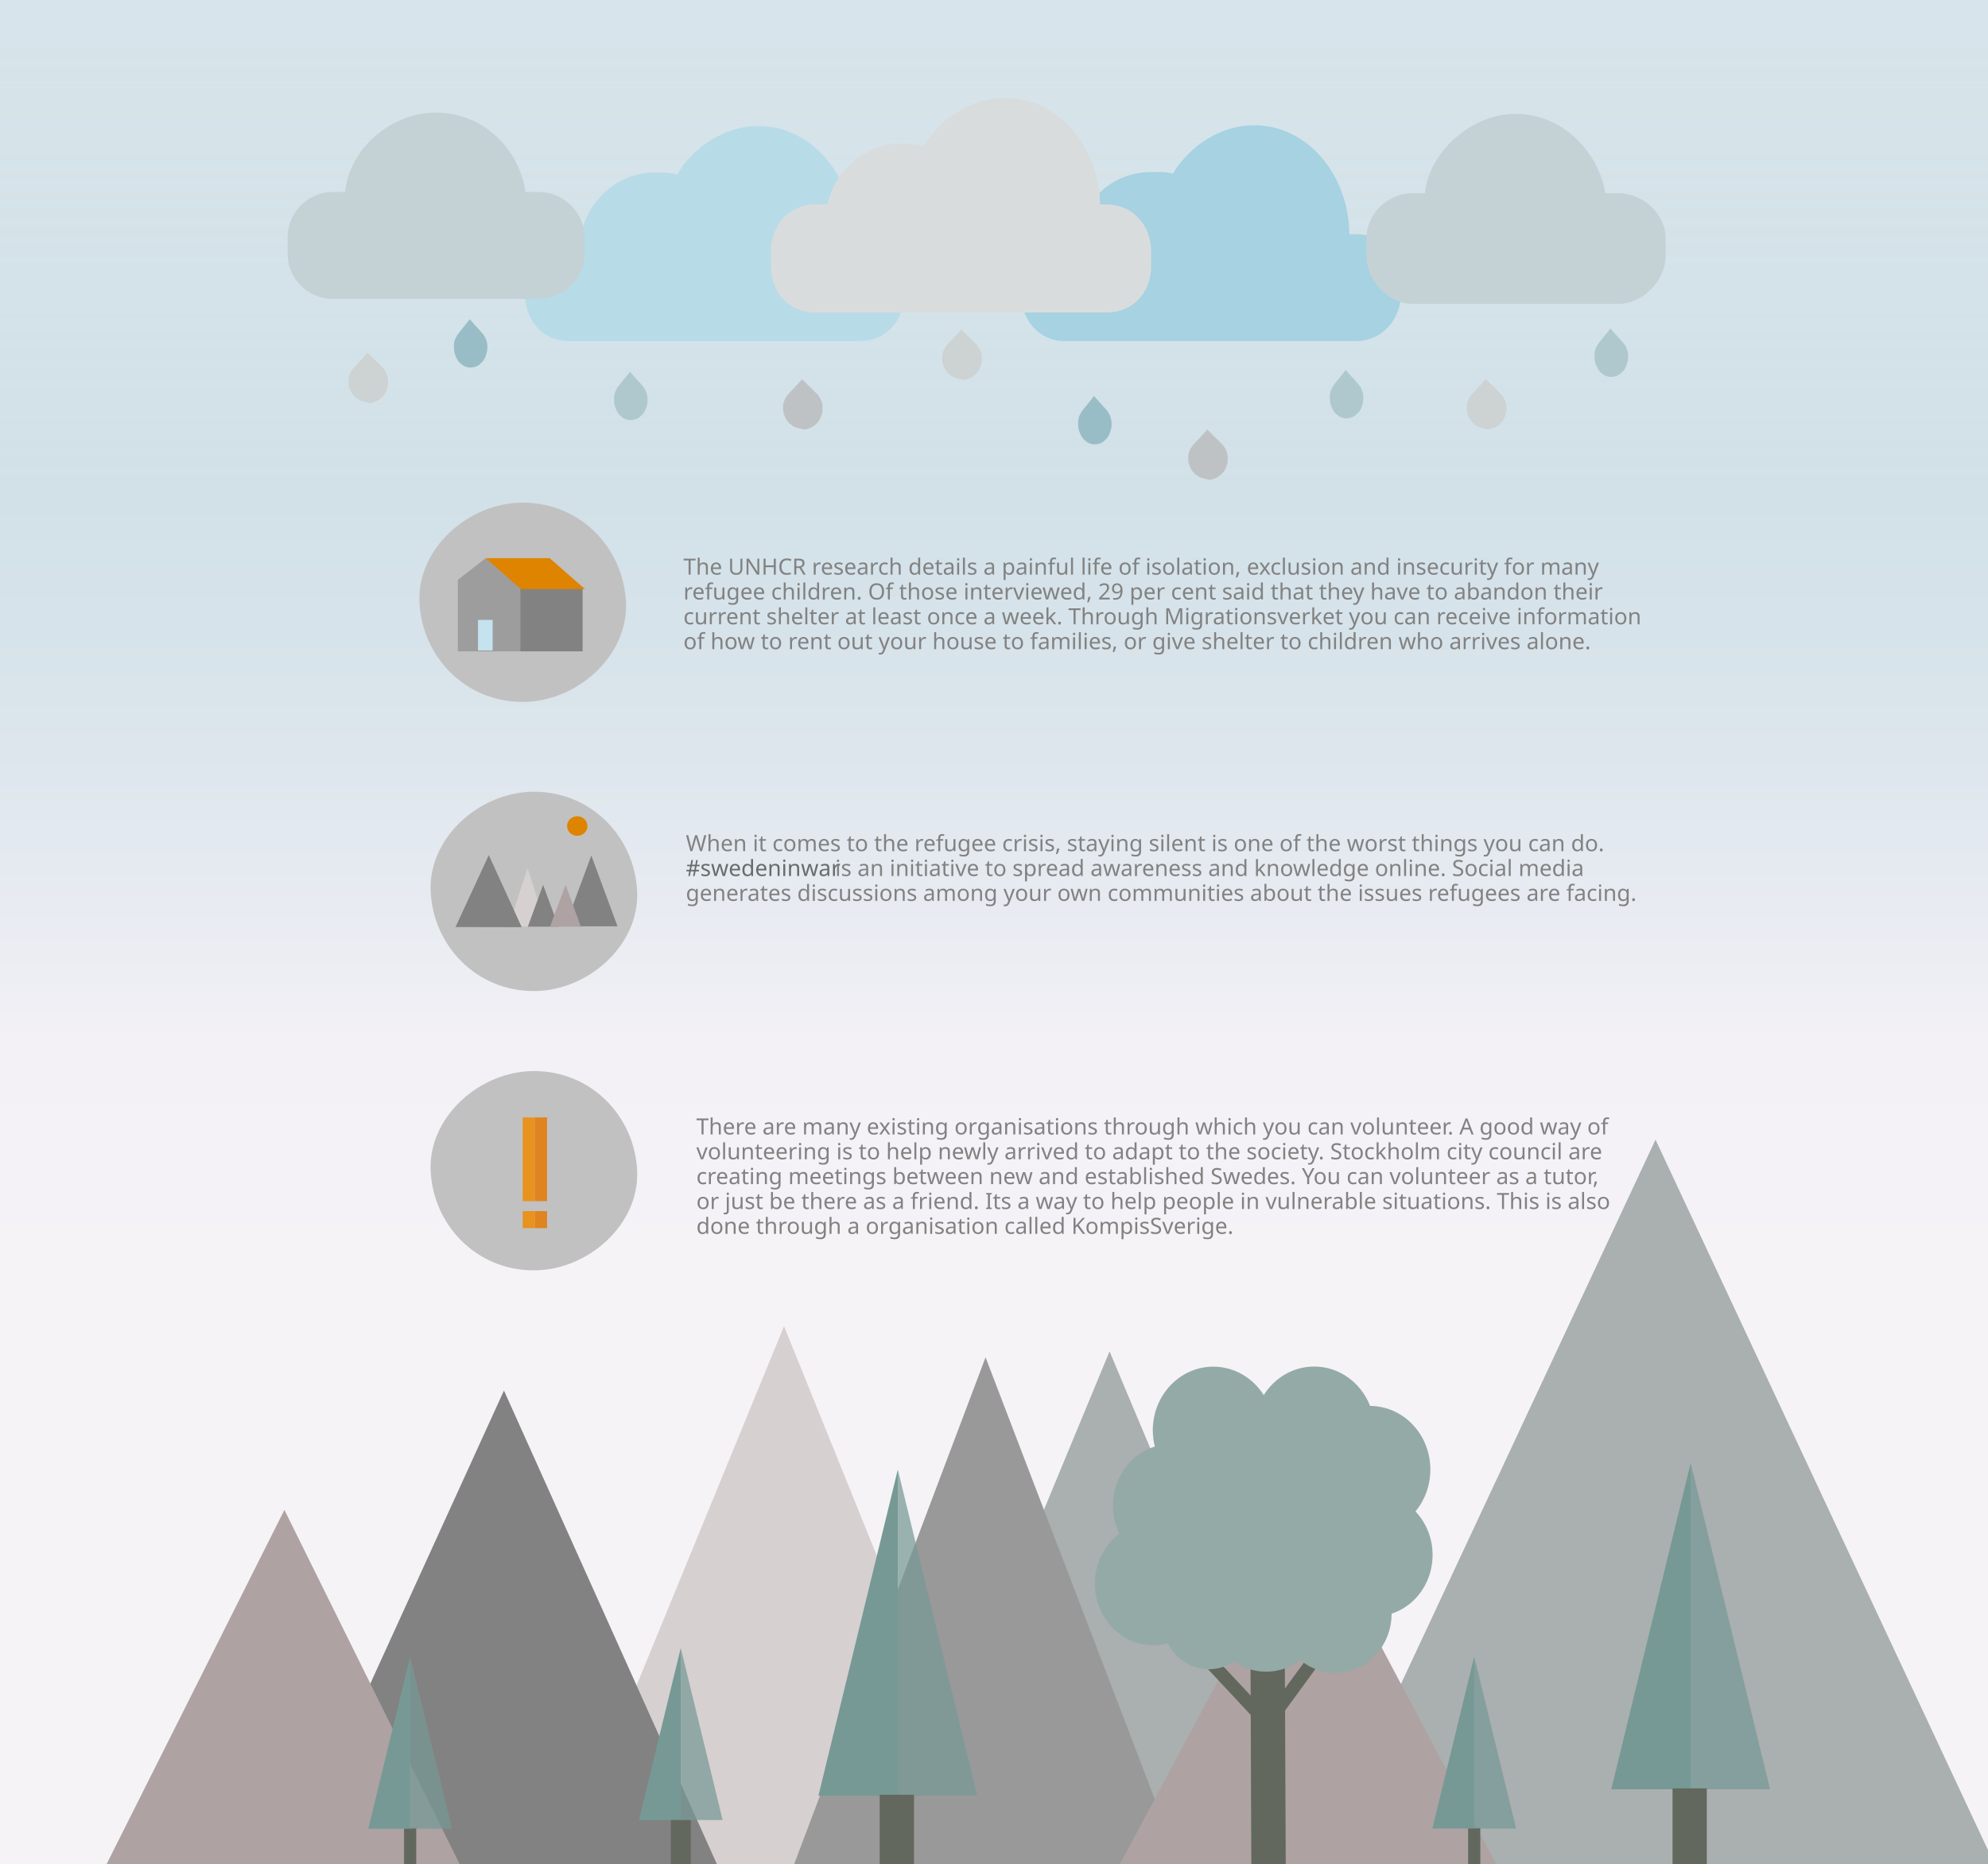
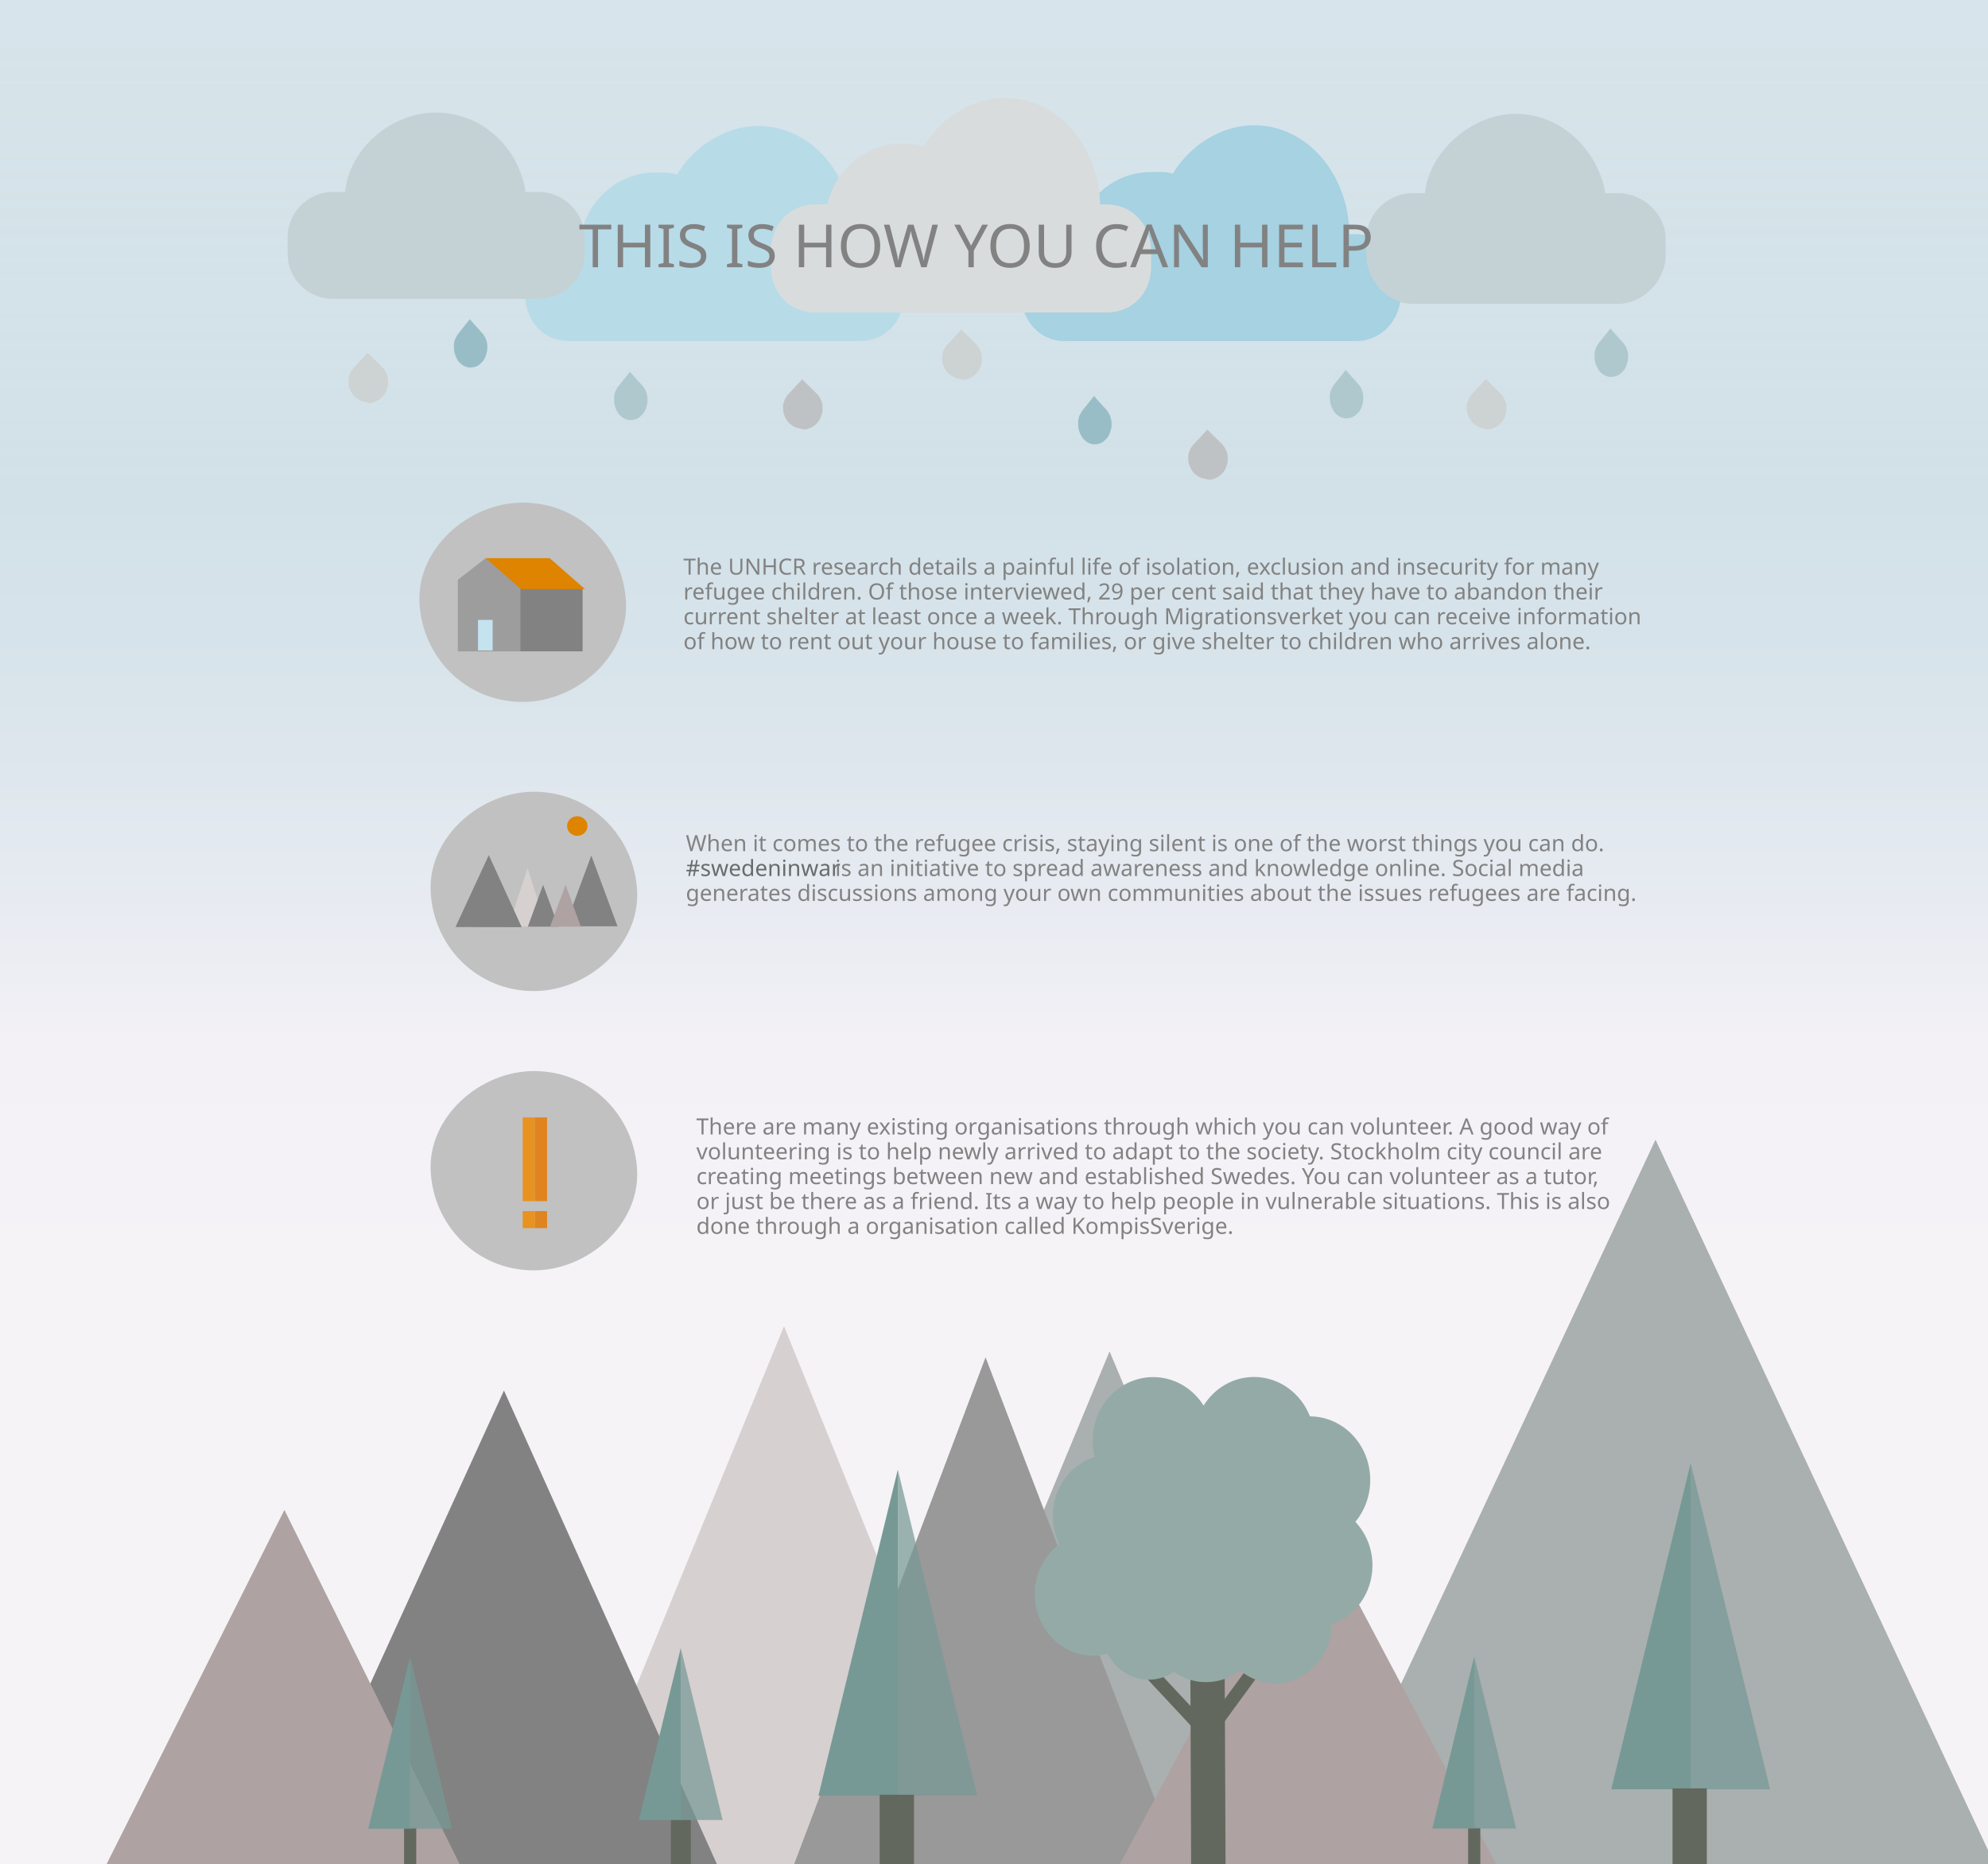
<svg xmlns="http://www.w3.org/2000/svg" version="1.1" x="0px" y="0px" viewBox="0 0 1600 1500" style="enable-background:new 0 0 1600 1500;" xml:space="preserve">
  <style type="text/css">
	.st0{fill:url(#SVGID_1_);}
	.st1{fill:none;}
	.st2{fill:#828282;}
	.st3{font-family:'Lato-Regular';}
	.st4{font-size:18px;}
	.st5{fill:#666D6C;}
	.st6{fill:#AAAFAF;}
	.st7{fill:#D6D0D0;}
	.st8{fill:#999999;}
	.st9{fill:#AEA2A2;}
	.st10{fill:#62685D;}
	.st11{fill:#769995;}
	.st12{opacity:0.72;fill:#769995;enable-background:new    ;}
	.st13{fill:#94AAA6;}
	.st14{fill:#C1C1C1;}
	.st15{opacity:0.57;fill:#828282;enable-background:new    ;}
	.st16{fill:#DE8400;}
	.st17{fill:#C5E2EF;}
	.st18{fill:#E8921F;}
	.st19{fill:#E08420;}
	.st20{fill:#A6D2E2;}
	.st21{fill:#B8DBE8;}
	.st22{fill:#C4D2D6;}
	.st23{fill:#BFC2C4;}
	.st24{fill:#CDD2D3;}
	.st25{fill:#AEC8CE;}
	.st26{fill:#99BDC6;}
	.st27{fill:#D9DCDD;}
+ 	.st28{font-size:48px;}
</style>
  <g id="Layer_1">
    <linearGradient id="SVGID_1_" gradientUnits="userSpaceOnUse" x1="800" y1="-2.206" x2="800" y2="1502" gradientTransform="matrix(1 0 0 -1 0 1502)">
      <stop offset="0.313" style="stop-color:#F5F3F6" />
      <stop offset="0.442" style="stop-color:#F3F1F6" />
      <stop offset="0.489" style="stop-color:#EBEDF3" />
      <stop offset="0.631" style="stop-color:#D9E4EB" />
      <stop offset="0.732" style="stop-color:#D2E1E8" />
      <stop offset="0.974" style="stop-color:#D2E1E8;stop-opacity:0.9" />
    </linearGradient>
    <rect class="st0" width="1600" height="1504.2" />
  </g>
  <g id="text">
    <rect x="550" y="449.2" class="st1" width="729.4" height="115.7" />
    <text transform="matrix(1 0 0 1 550.0146 462.4586)">
      <tspan x="0" y="0" class="st2 st3 st4">The UNHCR research details a painful life of isolation, exclusion and insecurity for many </tspan>
      <tspan x="0" y="20" class="st2 st3 st4">refugee children. Of those interviewed, 29 per cent said that they have to abandon their </tspan>
      <tspan x="0" y="40" class="st2 st3 st4">current shelter at least once a week. Through Migrationsverket you can receive information </tspan>
      <tspan x="0" y="60" class="st2 st3 st4">of how to rent out your house to families, or give shelter to children who arrives alone. </tspan>
    </text>
    <rect x="560.4" y="899.7" class="st1" width="694.1" height="187.2" />
    <text transform="matrix(1 0 0 1 560.4233 913.0121)">
      <tspan x="0" y="0" class="st2 st3 st4">There are many existing organisations through which you can volunteer. A good way of </tspan>
      <tspan x="0" y="20" class="st2 st3 st4">volunteering is to help newly arrived to adapt to the society. Stockholm city council are </tspan>
      <tspan x="0" y="40" class="st2 st3 st4">creating meetings between new and established Swedes. You can volunteer as a tutor, </tspan>
      <tspan x="0" y="60" class="st2 st3 st4">or just be there as a friend. Its a way to help people in vulnerable situations. This is also </tspan>
      <tspan x="0" y="80" class="st2 st3 st4">done through a organisation called KompisSverige. </tspan>
    </text>
    <rect x="552" y="671.7" class="st1" width="711.5" height="147.6" />
    <text transform="matrix(1 0 0 1 551.9712 685.0181)">
      <tspan x="0" y="0" class="st2 st3 st4">When it comes to the refugee crisis, staying silent is one of the worst things you can do. </tspan>
      <tspan x="0" y="20" class="st5 st3 st4">#swedeninwar</tspan>
      <tspan x="115.5" y="20" class="st2 st3 st4"> is an initiative to spread awareness and knowledge online. Social media </tspan>
      <tspan x="0" y="40" class="st2 st3 st4">generates discussions among your own communities about the issues refugees are facing. </tspan>
    </text>
  </g>
  <g id="mountains">
    <polygon class="st6" points="1066.4,1500.1 721.7,1501.1 893,1087.6  " />
    <polygon class="st7" points="808.1,1505.4 451.6,1504.4 631,1067.3  " />
    <polygon class="st2" points="579.6,1506.1 229.6,1505.1 405.6,1119.1  " />
    <polygon class="st8" points="951,1504.4 637.3,1505.2 793.2,1092.4  " />
    <polygon class="st6" points="1607.4,1504.8 1057.6,1504.8 1332.4,917.2  " />
    <polygon class="st9" points="1206.8,1505.2 899.1,1504.3 1053.8,1215.8  " />
    <polygon class="st9" points="372.1,1504.6 84,1503.8 228.9,1215.2  " />
  </g>
  <g id="trees">
    <rect x="1181.6" y="1471.2" class="st10" width="9.8" height="29.8" />
-     <polygon class="st10" points="1088.1,1285.3 1096.2,1291.9 1027.5,1385.9 1019.3,1379.2  " />
-     <polygon class="st10" points="929.1,1297.1 936.4,1289.5 1015.4,1374.1 1008,1381.7  " />
+     <polygon class="st10" points="1039.7,1293.7 1047.8,1300.3 979.1,1394.3 970.9,1387.6  " />
+     <polygon class="st10" points="880.7,1305.5 888,1297.9 967,1382.5 959.6,1390.1  " />
    <polygon class="st11" points="1360.7,1440 1296.8,1440 1360.7,1177.5  " />
    <polygon class="st12" points="1360.7,1440 1424.6,1440 1360.7,1177.5  " />
    <rect x="1346.1" y="1439.3" class="st10" width="27.6" height="61.7" />
-     <polygon class="st10" points="1034.8,1500.8 1007.1,1501 1006.2,1277.3 1033.8,1277.2  " />
+     <polygon class="st10" points="986.4,1509.1 958.7,1509.3 957.8,1285.6 985.4,1285.5  " />
    <polygon class="st11" points="1186.5,1471.6 1152.8,1471.6 1186.5,1333.2  " />
    <polygon class="st12" points="1186.5,1471.6 1220.2,1471.6 1186.5,1333.2  " />
-     <path class="st13" d="M1153,1251.4c0-13.7-5.3-26-13.8-35c7.5-9,12-20.8,12-33.7c0-28.2-21.7-51.1-48.5-51.2   c-7.3-18.6-24.7-31.7-45-31.7c-17,0-31.9,9.1-40.6,23c-8.7-13.8-23.6-22.9-40.6-22.9c-26.9,0-48.7,22.9-48.7,51.2   c0,4.5,0.6,8.9,1.6,13.1c-19.5,6.1-33.7,25-33.7,47.5c0,8.1,1.9,15.8,5.2,22.6c-11.9,9-19.7,23.7-19.7,40.3   c0,27.4,21.1,49.5,47.1,49.5c4,0,7.8-0.5,11.5-1.5c6.4,12.4,18.9,20.8,33.2,20.8c7.4,0,14.3-2.3,20.2-6.2   c7.4,5.1,16.2,8.2,25.8,8.2c10.3,0,19.8-3.5,27.5-9.4c7.7,6.5,17.5,10.3,28.2,10.3c25,0,45.3-21.3,45.3-47.6   C1139.1,1292.5,1153,1273.7,1153,1251.4z" />
+     <path class="st13" d="M1104.6,1259.8c0-13.7-5.3-26-13.8-35c7.5-9,12-20.8,12-33.7c0-28.2-21.7-51.1-48.5-51.2   c-7.3-18.6-24.7-31.7-45-31.7c-17,0-31.9,9.1-40.6,23c-8.7-13.8-23.6-22.9-40.6-22.9c-26.9,0-48.7,22.9-48.7,51.2   c0,4.5,0.6,8.9,1.6,13.1c-19.5,6.1-33.7,25-33.7,47.5c0,8.1,1.9,15.8,5.2,22.6c-11.9,9-19.7,23.7-19.7,40.3   c0,27.4,21.1,49.5,47.1,49.5c4,0,7.8-0.5,11.5-1.5c6.4,12.4,18.9,20.8,33.2,20.8c7.4,0,14.3-2.3,20.2-6.2   c7.4,5.1,16.2,8.2,25.8,8.2c10.3,0,19.8-3.5,27.5-9.4c7.7,6.5,17.5,10.3,28.2,10.3c25,0,45.3-21.3,45.3-47.6   C1090.7,1300.9,1104.6,1282.1,1104.6,1259.8z" />
    <polygon class="st11" points="722.6,1445.2 658.7,1445.2 722.6,1182.7  " />
    <polygon class="st12" points="722.6,1445.2 786.5,1445.2 722.6,1182.7  " />
    <rect x="708" y="1444.4" class="st10" width="27.6" height="56.6" />
    <polygon class="st11" points="547.9,1464.8 514.2,1464.8 547.9,1326.3  " />
    <polygon class="st12" points="547.9,1464.8 581.6,1464.8 547.9,1326.3  " />
    <rect x="540" y="1464.8" class="st10" width="16" height="36.2" />
    <rect x="325.2" y="1471.2" class="st10" width="9.8" height="29.8" />
    <polygon class="st11" points="330.1,1471.8 296.4,1471.8 330.1,1333.4  " />
    <polygon class="st12" points="330.1,1471.8 363.8,1471.8 330.1,1333.4  " />
  </g>
  <g id="dots">
-     <g>
-       <path class="st14" d="M503.8,484.7c-2-43.5-36.5-80.2-83.1-80.2c-43.5,0-85.1,36.9-83.1,80.2c2,43.5,36.5,80.2,83.1,80.2    C464.1,564.9,505.8,528,503.8,484.7z" />
-       <polygon class="st15" points="418.7,524.2 368.5,524.2 368.5,466.6 390.9,449.2 418.7,466.6   " />
-       <rect x="418.7" y="473.5" class="st2" width="50.2" height="50.7" />
-       <polygon class="st16" points="390.9,449.2 442.4,449.2 470.8,474.1 419.2,474.1   " />
-       <rect x="384.7" y="498.9" class="st17" width="11.8" height="24.6" />
-     </g>
+     <path class="st14" d="M503.8,484.7c-2-43.5-36.5-80.2-83.1-80.2c-43.5,0-85.1,36.9-83.1,80.2c2,43.5,36.5,80.2,83.1,80.2   C464.1,564.9,505.8,528,503.8,484.7z" />
+     <polygon class="st15" points="418.7,524.2 368.5,524.2 368.5,466.6 390.9,449.2 418.7,466.6  " />
+     <rect x="418.7" y="473.5" class="st2" width="50.2" height="50.7" />
+     <polygon class="st16" points="390.9,449.2 442.4,449.2 470.8,474.1 419.2,474.1  " />
+     <rect x="384.7" y="498.9" class="st17" width="11.8" height="24.6" />
    <path class="st14" d="M512.8,942.2c-2-43.5-36.5-80.2-83.1-80.2c-43.5,0-85.1,36.9-83.1,80.2c2,43.5,36.5,80.2,83.1,80.2   C473.1,1022.4,514.8,985.5,512.8,942.2z" />
    <rect x="420.7" y="899.3" class="st18" width="9.8" height="67.4" />
    <rect x="430.5" y="899.3" class="st19" width="9.8" height="67.4" />
    <rect x="430.5" y="974.7" class="st19" width="9.8" height="13.7" />
    <rect x="420.7" y="974.7" class="st18" width="9.8" height="13.7" />
    <g>
      <path class="st14" d="M512.8,717.4c-2-43.5-36.5-80.2-83.1-80.2c-43.5,0-85.1,36.9-83.1,80.2c2,43.5,36.5,80.2,83.1,80.2    C473.1,797.6,514.8,760.7,512.8,717.4z" />
      <ellipse class="st16" cx="464.6" cy="664.8" rx="8.2" ry="7.9" />
      <polygon class="st7" points="439.8,745.8 409.2,745.7 424.6,698.7   " />
      <polygon class="st2" points="419.9,746.2 366.6,746.1 393.4,688.2   " />
      <polygon class="st2" points="449.5,745.8 424.8,745.8 437.1,712.1   " />
      <polygon class="st2" points="497,745.5 454.8,745.5 475.9,688.5   " />
      <polygon class="st9" points="467.5,745.8 442.7,745.7 455.2,712.1   " />
    </g>
  </g>
  <g id="clouds_1_">
    <path class="st20" d="M1091.3,188.5h-5.4c0,0,0-3.2,0-3.7c-1.9-44.9-33.7-84-76.7-84c-25.9,0-51.2,15.6-65.3,39   c-5.6-1.9-11.6-1.3-17.9-1.3c-26.6,0-52.2,18-59.4,50h-9.8c-20.3,0-35.2,13.5-35.2,35.4v11.8c0,21.9,14.9,38.8,35.2,38.8h234.6   c20.3,0,36.2-16.9,36.2-38.8v-11.8C1127.5,202,1111.5,188.5,1091.3,188.5z" />
    <path class="st21" d="M692.2,188.5h-5.4c0,0,0-2.8,0-3.3c-1.9-44.9-33.7-83.8-76.7-83.8c-25.9,0-51.2,15.7-65.3,39.1   c-5.6-1.9-11.6-1.7-17.9-1.7c-26.6,0-52.2,18.7-59.4,49.7h-9.8c-20.3,0-35.1,14.4-35.1,36.3v11.8c0,21.9,14.9,37.9,35.1,37.9h234.6   c20.3,0,35.3-16,35.3-37.9v-11.8C727.5,202.9,712.4,188.5,692.2,188.5z" />
    <path class="st22" d="M433.5,154.5H423c-5.3-35-34.2-63.9-72.3-63.9c-35.6,0-69.7,28.9-72.9,63.9h-9.9c-20.3,0-36.4,16.6-36.4,36.6   v13.1c0,19.9,16.1,36.3,36.4,36.3h165.6c20.3,0,37-16.4,37-36.3v-13.1C470.5,171.1,453.7,154.5,433.5,154.5z" />
    <path class="st23" d="M972.6,386.1c0.7,0,0.2,0,1.5,0c1.4-0.2,3.4-0.9,3.9-1.1s1.7-0.8,1.7-0.8s0.4-0.3,1.1-0.7   c0.7-0.5,1.4-1.1,1.4-1.1l0.8-0.7c0,0,0.9-0.8,1.1-1.1s1.2-1.6,1.2-1.6c0.5-0.6,1.4-2.7,1.4-2.7l0.3-0.9c0.4-1,0.7-2.1,0.7-2.1   l0.3-1.5l0.1-1.6v-2.5c-0.1-1.4-0.3-2.7-0.3-2.7l-0.3-0.9c0,0-0.4-1.2-0.6-1.6c-0.2-0.4-0.9-1.8-0.9-1.8s-1.2-1.6-1.2-1.8   c-0.1-0.2-1.2-1.4-1.2-1.4l-3-3l-4.7-4.6l-4.1-4.1v-0.1l-0.1,0.1l-0.1-0.1v0.1l-3.9,4.3l-4.5,4.8l-2.9,3.1c0,0-1,1.2-1.1,1.4   c-0.1,0.2-1.1,1.8-1.1,1.8s-0.7,1.4-0.8,1.8c-0.1,0.4-0.5,1.6-0.5,1.6l-0.3,0.9c0,0-0.2,1.3-0.2,2.7l0.1,2.5l0.2,1.6l0.4,1.5   c0,0,0.3,1,0.8,2l0.3,0.8c0,0,1.1,2,1.6,2.6c0,0,1,1.2,1.2,1.5s1.2,1,1.2,1l0.8,0.6c0,0,0.7,0.6,1.4,1c0.7,0.4,1.1,0.7,1.1,0.7   s1.2,0.5,1.7,0.7s4,0.9,4,0.9" />
    <path class="st24" d="M296.8,324.3c0.7,0,0.2,0,1.5,0c1.4-0.2,3.4-0.9,3.9-1.1s1.7-0.8,1.7-0.8s0.4-0.3,1.1-0.7s1.4-1.1,1.4-1.1   l0.8-0.7c0,0,0.9-0.8,1.1-1.1c0.2-0.3,1.2-1.6,1.2-1.6c0.5-0.6,1.4-2.7,1.4-2.7l0.3-0.9c0.4-1,0.7-2.1,0.7-2.1l0.3-1.5l0.1-1.6   v-2.5c-0.1-1.4-0.3-2.7-0.3-2.7l-0.3-0.9c0,0-0.4-1.2-0.6-1.6c-0.2-0.4-0.9-1.8-0.9-1.8s-1.2-1.6-1.2-1.8c0-0.2-1.2-1.4-1.2-1.4   l-3-3l-4.7-4.6L296,284v-0.1l-0.1,0.1l-0.1-0.1v0.1l-3.9,4.3l-4.5,4.8l-2.9,3.1c0,0-1,1.2-1.1,1.4c-0.1,0.2-1.1,1.8-1.1,1.8   s-0.7,1.4-0.8,1.8c-0.1,0.4-0.5,1.6-0.5,1.6l-0.3,0.9c0,0-0.2,1.3-0.2,2.7l0.1,2.5l0.2,1.6l0.4,1.5c0,0,0.3,1,0.8,2l0.3,0.8   c0,0,1.1,2,1.6,2.6c0,0,1,1.2,1.2,1.5c0.2,0.3,1.2,1,1.2,1l0.8,0.6c0,0,0.7,0.6,1.4,1c0.7,0.4,1.1,0.7,1.1,0.7s1.2,0.5,1.7,0.7   s4,0.9,4,0.9" />
    <path class="st25" d="M508.1,338c0.6,0,0.1,0,1.3,0c1.2-0.2,2.9-0.8,3.3-1s1.4-0.8,1.4-0.8s0.4-0.2,0.9-0.7c0.6-0.5,1.1-1,1.1-1   l0.7-0.7c0,0,0.8-0.7,0.9-1c0.2-0.3,1-1.5,1-1.5c0.4-0.6,1.2-2.6,1.2-2.6l0.2-0.8c0.3-1,0.6-2,0.6-2l0.3-1.5l0.1-1.6v-2.4   c-0.1-1.3-0.3-2.6-0.3-2.6l-0.3-0.9c0,0-0.4-1.2-0.5-1.6c-0.1-0.4-0.8-1.7-0.8-1.7s-1-1.5-1-1.7c-0.1-0.2-1-1.3-1-1.3l-2.6-2.9   l-4-4.4l-3.5-4v-0.1l-0.1,0.1l-0.1-0.1v0.1l-3.3,4.2l-3.7,4.6l-2.4,3c0,0-0.9,1.2-0.9,1.4c0,0.2-1,1.8-1,1.8s-0.6,1.3-0.7,1.7   c-0.1,0.4-0.4,1.6-0.4,1.6l-0.2,0.9c0,0-0.1,1.3-0.1,2.6l0.1,2.4l0.2,1.6l0.3,1.5c0,0,0.3,1,0.7,2l0.3,0.8c0,0,0.9,1.9,1.3,2.5   c0,0,0.8,1.2,1,1.5s1,1,1,1l0.7,0.6c0,0,0.6,0.5,1.2,1c0.6,0.4,0.9,0.6,0.9,0.6s1,0.5,1.4,0.7s3.3,0.9,3.3,0.9" />
    <path class="st26" d="M379.2,295.7c0.6,0,0.1,0,1.3,0c1.2-0.2,2.9-0.8,3.3-1c0.4-0.2,1.4-0.8,1.4-0.8s0.4-0.2,0.9-0.7   c0.6-0.5,1.1-1,1.1-1l0.7-0.7c0,0,0.8-0.7,0.9-1c0.2-0.3,1-1.5,1-1.5c0.4-0.6,1.2-2.6,1.2-2.6l0.2-0.8c0.3-1,0.6-2,0.6-2l0.3-1.5   l0.1-1.6v-2.4c-0.1-1.3-0.3-2.6-0.3-2.6l-0.3-0.9c0,0-0.4-1.2-0.5-1.6c-0.1-0.4-0.8-1.7-0.8-1.7s-1-1.5-1-1.7c-0.1-0.2-1-1.3-1-1.3   l-2.6-2.9l-4-4.4l-3.5-4v-0.1l-0.1,0.1l-0.1-0.1v0.1l-3.3,4.2l-3.7,4.6l-2.4,3c0,0-0.9,1.2-0.9,1.4c0,0.2-1,1.8-1,1.8   s-0.6,1.3-0.7,1.7c-0.1,0.4-0.4,1.6-0.4,1.6l-0.2,0.9c0,0-0.1,1.3-0.1,2.6l0.1,2.4l0.2,1.6l0.3,1.5c0,0,0.3,1,0.7,2l0.3,0.8   c0,0,0.9,1.9,1.3,2.5c0,0,0.8,1.2,1,1.5c0.2,0.3,1,1,1,1l0.7,0.6c0,0,0.6,0.5,1.2,1c0.6,0.4,0.9,0.6,0.9,0.6s1,0.5,1.4,0.7   c0.4,0.2,3.3,0.9,3.3,0.9" />
    <path class="st25" d="M1084.1,336.6c0.6,0,0.1,0,1.3,0c1.2-0.2,2.9-0.8,3.3-1c0.4-0.2,1.4-0.8,1.4-0.8s0.4-0.2,0.9-0.7s1.1-1,1.1-1   l0.7-0.7c0,0,0.8-0.7,1-1c0.2-0.3,1-1.5,1-1.5c0.4-0.6,1.2-2.6,1.2-2.6l0.2-0.8c0.3-1,0.6-2,0.6-2l0.3-1.5l0.1-1.6V319   c-0.1-1.3-0.3-2.6-0.3-2.6l-0.3-0.9c0,0-0.4-1.2-0.5-1.6s-0.8-1.7-0.8-1.7s-1-1.5-1-1.7c-0.1-0.2-1-1.3-1-1.3l-2.6-2.9l-4-4.4   l-3.5-4v-0.1l-0.1,0.1l-0.1-0.1v0.1l-3.3,4.2l-3.7,4.6l-2.4,3c0,0-0.9,1.2-0.9,1.4s-1,1.8-1,1.8s-0.6,1.3-0.7,1.7   c-0.1,0.4-0.4,1.6-0.4,1.6l-0.2,0.9c0,0-0.1,1.3-0.1,2.6l0.1,2.4l0.2,1.6l0.3,1.5c0,0,0.3,1,0.7,2l0.3,0.8c0,0,0.9,1.9,1.3,2.5   c0,0,0.8,1.2,1,1.5c0.2,0.3,1,1,1,1l0.7,0.6c0,0,0.6,0.5,1.2,1c0.6,0.4,0.9,0.6,0.9,0.6s1,0.5,1.4,0.7s3.3,0.9,3.3,0.9" />
    <path class="st22" d="M1302.5,155.5H1292c-5.3-33-34.2-63.9-72.3-63.9c-35.6,0-69.7,30.9-72.9,63.9h-9.9   c-20.3,0-37.3,16.9-37.3,36.9v13.1c0,19.9,17,39,37.3,39h165.6c20.3,0,38.1-19.1,38.1-39v-13.1   C1340.6,172.4,1322.7,155.5,1302.5,155.5z" />
    <path class="st24" d="M774.7,305.6c0.7,0,0.2,0,1.5,0c1.4-0.2,3.4-0.9,3.9-1.1c0.5-0.2,1.7-0.8,1.7-0.8s0.4-0.3,1.1-0.7   c0.7-0.5,1.4-1.1,1.4-1.1l0.8-0.7c0,0,0.9-0.8,1.1-1.1c0.2-0.3,1.2-1.6,1.2-1.6c0.5-0.6,1.4-2.7,1.4-2.7l0.3-0.9   c0.4-1,0.7-2.1,0.7-2.1l0.3-1.5l0.1-1.6v-2.5c-0.1-1.4-0.3-2.7-0.3-2.7l-0.4-0.9c0,0-0.4-1.2-0.6-1.6c-0.2-0.4-0.9-1.8-0.9-1.8   s-1.2-1.6-1.2-1.8c-0.1-0.2-1.2-1.4-1.2-1.4l-3-3l-4.7-4.6l-4.1-4.1v-0.1l-0.1,0.1l-0.1-0.1v0.1l-3.9,4.3l-4.5,4.8l-2.9,3.1   c0,0-1,1.2-1.1,1.4c-0.1,0.2-1.1,1.8-1.1,1.8s-0.7,1.4-0.8,1.8c-0.1,0.4-0.5,1.6-0.5,1.6l-0.3,0.9c0,0-0.2,1.3-0.2,2.7l0.1,2.5   l0.2,1.6l0.4,1.5c0,0,0.3,1,0.8,2l0.3,0.8c0,0,1.1,2,1.6,2.6c0,0,1,1.2,1.2,1.5c0.2,0.3,1.2,1,1.2,1l0.8,0.6c0,0,0.7,0.6,1.4,1   s1.1,0.7,1.1,0.7s1.2,0.5,1.7,0.7c0.5,0.2,4,0.9,4,0.9" />
    <path class="st26" d="M881.6,357.5c0.6,0,0.1,0,1.3,0c1.2-0.2,2.9-0.8,3.3-1s1.4-0.8,1.4-0.8s0.4-0.2,0.9-0.7c0.6-0.5,1.1-1,1.1-1   l0.7-0.7c0,0,0.8-0.7,0.9-1c0.2-0.3,1-1.5,1-1.5c0.4-0.6,1.2-2.6,1.2-2.6l0.2-0.8c0.3-1,0.6-2,0.6-2l0.3-1.5l0.1-1.6v-2.4   c-0.1-1.3-0.3-2.6-0.3-2.6l-0.3-0.9c0,0-0.4-1.2-0.5-1.6c-0.1-0.4-0.8-1.7-0.8-1.7s-1-1.5-1-1.7c-0.1-0.2-1-1.3-1-1.3l-2.6-2.9   l-4-4.4l-3.5-4v-0.1l-0.1,0.1l-0.1-0.1v0.1l-3.3,4.2l-3.7,4.6l-2.4,3c0,0-0.9,1.2-0.9,1.4c0,0.2-1,1.8-1,1.8s-0.6,1.3-0.7,1.7   s-0.4,1.6-0.4,1.6l-0.2,0.9c0,0-0.1,1.3-0.1,2.6l0.1,2.4l0.2,1.6l0.3,1.5c0,0,0.3,1,0.7,2l0.3,0.8c0,0,0.9,1.9,1.3,2.5   c0,0,0.8,1.2,1,1.5c0.2,0.3,1,1,1,1l0.7,0.6c0,0,0.6,0.5,1.2,1s0.9,0.6,0.9,0.6s1,0.5,1.4,0.7s3.3,0.9,3.3,0.9" />
    <path class="st23" d="M646.5,345.6c0.7,0,0.2,0,1.5,0c1.4-0.2,3.4-0.9,3.9-1.1s1.7-0.8,1.7-0.8s0.4-0.3,1.1-0.7s1.4-1.1,1.4-1.1   l0.8-0.7c0,0,0.9-0.8,1.1-1.1c0.2-0.3,1.2-1.6,1.2-1.6c0.5-0.6,1.4-2.7,1.4-2.7l0.3-0.9c0.4-1,0.7-2.1,0.7-2.1l0.3-1.5l0.1-1.6   v-2.5c-0.1-1.4-0.3-2.7-0.3-2.7l-0.3-0.9c0,0-0.4-1.2-0.6-1.6s-0.9-1.8-0.9-1.8s-1.2-1.6-1.2-1.8c0-0.2-1.2-1.4-1.2-1.4l-3-3   l-4.7-4.6l-4.1-4.1v-0.1l-0.1,0.1l-0.1-0.1v0.1l-3.9,4.3l-4.5,4.8l-2.9,3.1c0,0-1,1.2-1.1,1.4c-0.1,0.2-1.1,1.8-1.1,1.8   s-0.7,1.4-0.8,1.8s-0.5,1.6-0.5,1.6l-0.3,0.9c0,0-0.2,1.3-0.2,2.7l0.1,2.5l0.2,1.6l0.4,1.5c0,0,0.3,1,0.8,2l0.3,0.8   c0,0,1.1,2,1.6,2.6c0,0,1,1.2,1.2,1.5s1.2,1,1.2,1l0.8,0.6c0,0,0.7,0.6,1.4,1s1.1,0.7,1.1,0.7s1.2,0.5,1.7,0.7s4,0.9,4,0.9" />
    <path class="st27" d="M890.7,164.5h-5.4c0,0,0-1.9,0-2.4c-1.9-45-33.8-83.4-76.8-83.4c-25.9,0-51.2,15.9-65.3,39.3   c-5.6-1.9-11.6-2.4-17.9-2.4c-26.6,0-52.2,18.9-59.4,48.9h-9.8c-20.3,0-35.6,16.1-35.6,38v11.8c0,21.9,15.3,37.2,35.6,37.2h234.6   c20.3,0,35.8-15.3,35.8-37.2v-11.8C926.5,180.6,910.9,164.5,890.7,164.5z" />
    <path class="st25" d="M1297.3,303.2c0.6,0,0.1,0,1.3,0c1.2-0.2,2.9-0.8,3.3-1c0.4-0.2,1.4-0.8,1.4-0.8s0.4-0.2,0.9-0.7   c0.6-0.5,1.1-1,1.1-1l0.7-0.7c0,0,0.8-0.7,0.9-1c0.2-0.3,1-1.5,1-1.5c0.4-0.6,1.2-2.6,1.2-2.6l0.2-0.8c0.3-1,0.6-2,0.6-2l0.3-1.5   l0.1-1.6v-2.4c-0.1-1.3-0.3-2.6-0.3-2.6l-0.3-0.9c0,0-0.4-1.2-0.5-1.6s-0.8-1.7-0.8-1.7s-1-1.5-1.1-1.7c-0.1-0.2-1-1.3-1-1.3   l-2.6-2.9l-4-4.4l-3.5-4v-0.1l-0.1,0.1l-0.1-0.1v0.1l-3.3,4.2l-3.7,4.6l-2.4,3c0,0-0.9,1.2-0.9,1.4c-0.1,0.2-1,1.8-1,1.8   s-0.6,1.3-0.7,1.7s-0.4,1.6-0.4,1.6l-0.2,0.9c0,0-0.1,1.3-0.1,2.6l0.1,2.4l0.2,1.6l0.3,1.5c0,0,0.3,1,0.7,2l0.3,0.8   c0,0,0.9,1.9,1.3,2.5c0,0,0.8,1.2,1,1.5c0.2,0.3,1,1,1,1l0.7,0.6c0,0,0.6,0.5,1.2,1c0.6,0.4,0.9,0.6,0.9,0.6s1,0.5,1.4,0.7   c0.4,0.2,3.3,0.9,3.3,0.9" />
    <path class="st24" d="M1196.9,345.5c0.7,0,0.2,0,1.5,0c1.4-0.2,3.4-0.9,3.9-1.1s1.7-0.8,1.7-0.8s0.4-0.3,1.1-0.7   c0.7-0.5,1.4-1.1,1.4-1.1l0.8-0.7c0,0,0.9-0.8,1.1-1.1c0.2-0.3,1.2-1.6,1.2-1.6c0.5-0.6,1.4-2.7,1.4-2.7l0.3-0.9   c0.4-1,0.7-2.1,0.7-2.1l0.3-1.5l0.1-1.6v-2.5c-0.1-1.4-0.3-2.7-0.3-2.7l-0.4-0.9c0,0-0.4-1.2-0.6-1.6c-0.2-0.4-0.9-1.8-0.9-1.8   s-1.2-1.6-1.2-1.8c-0.1-0.2-1.2-1.4-1.2-1.4l-3-3l-4.7-4.6l-4.1-4.1v-0.1l-0.1,0.1l-0.1-0.1v0.1l-3.9,4.3l-4.5,4.8l-2.9,3.1   c0,0-1,1.2-1.1,1.4c-0.1,0.2-1.1,1.8-1.1,1.8s-0.7,1.4-0.8,1.8c-0.1,0.4-0.5,1.6-0.5,1.6l-0.3,0.9c0,0-0.2,1.3-0.2,2.7l0.1,2.5   l0.2,1.6l0.4,1.5c0,0,0.3,1,0.8,2l0.3,0.8c0,0,1.1,2,1.6,2.6c0,0,1,1.2,1.2,1.5c0.2,0.3,1.2,1,1.2,1l0.8,0.6c0,0,0.7,0.6,1.4,1   c0.7,0.4,1.1,0.7,1.1,0.7s1.2,0.5,1.7,0.7c0.5,0.2,4,0.9,4,0.9" />
+     <text transform="matrix(1 0 0 1 465.8217 215.0942)" class="st2 st3 st28">THIS IS HOW YOU CAN HELP</text>
  </g>
</svg>
